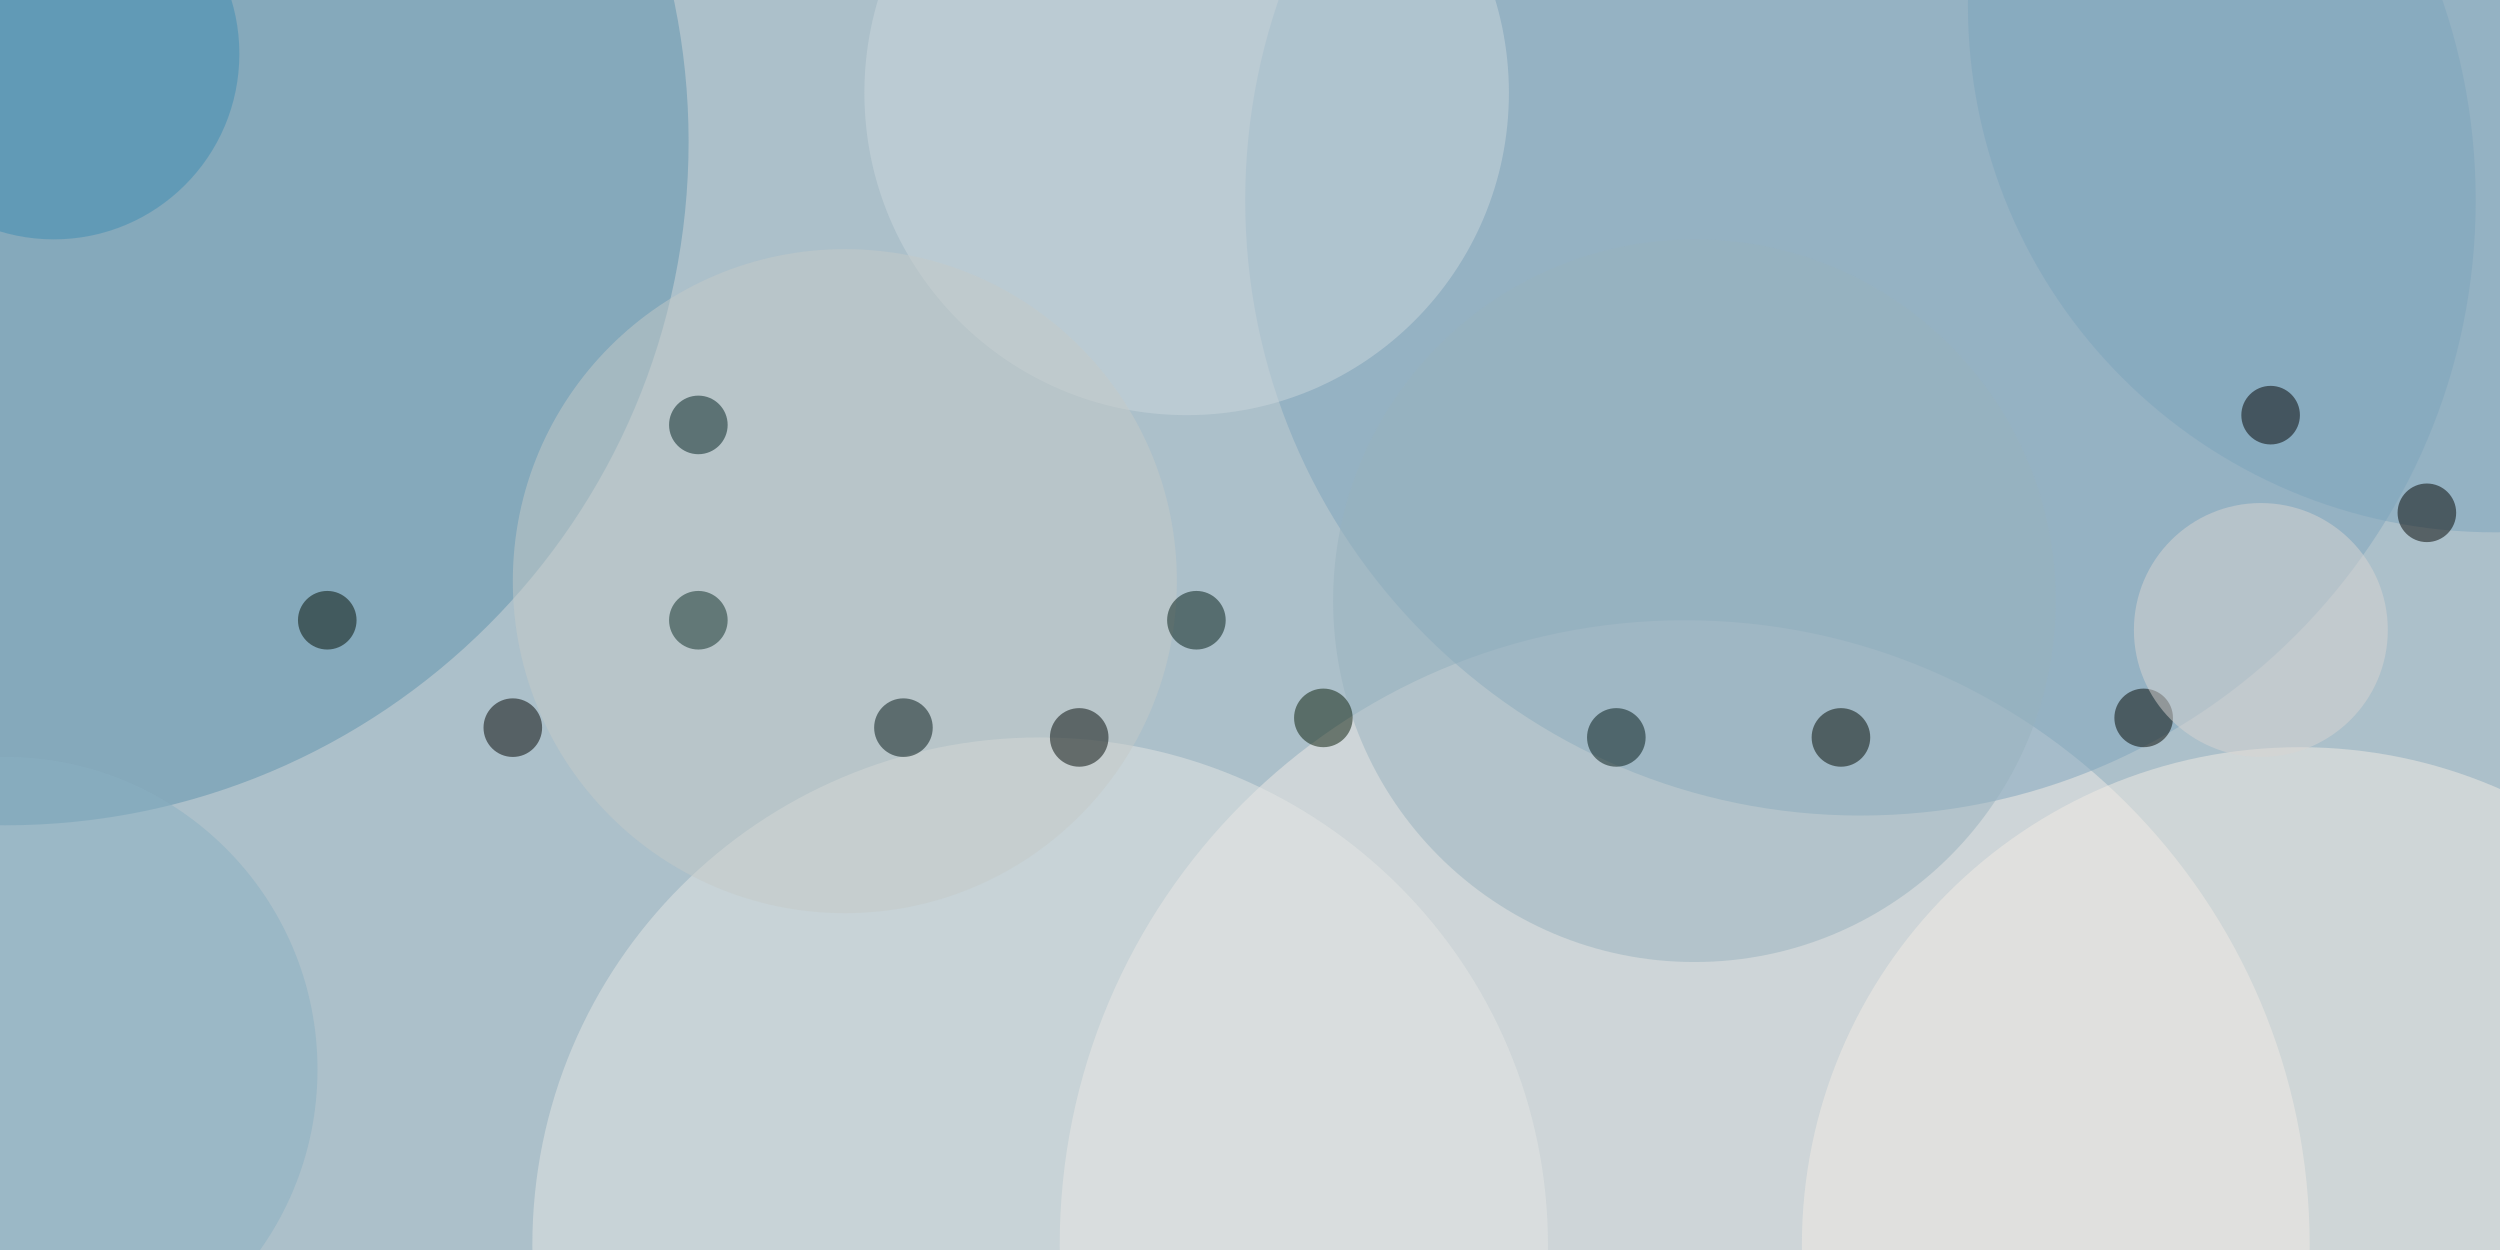
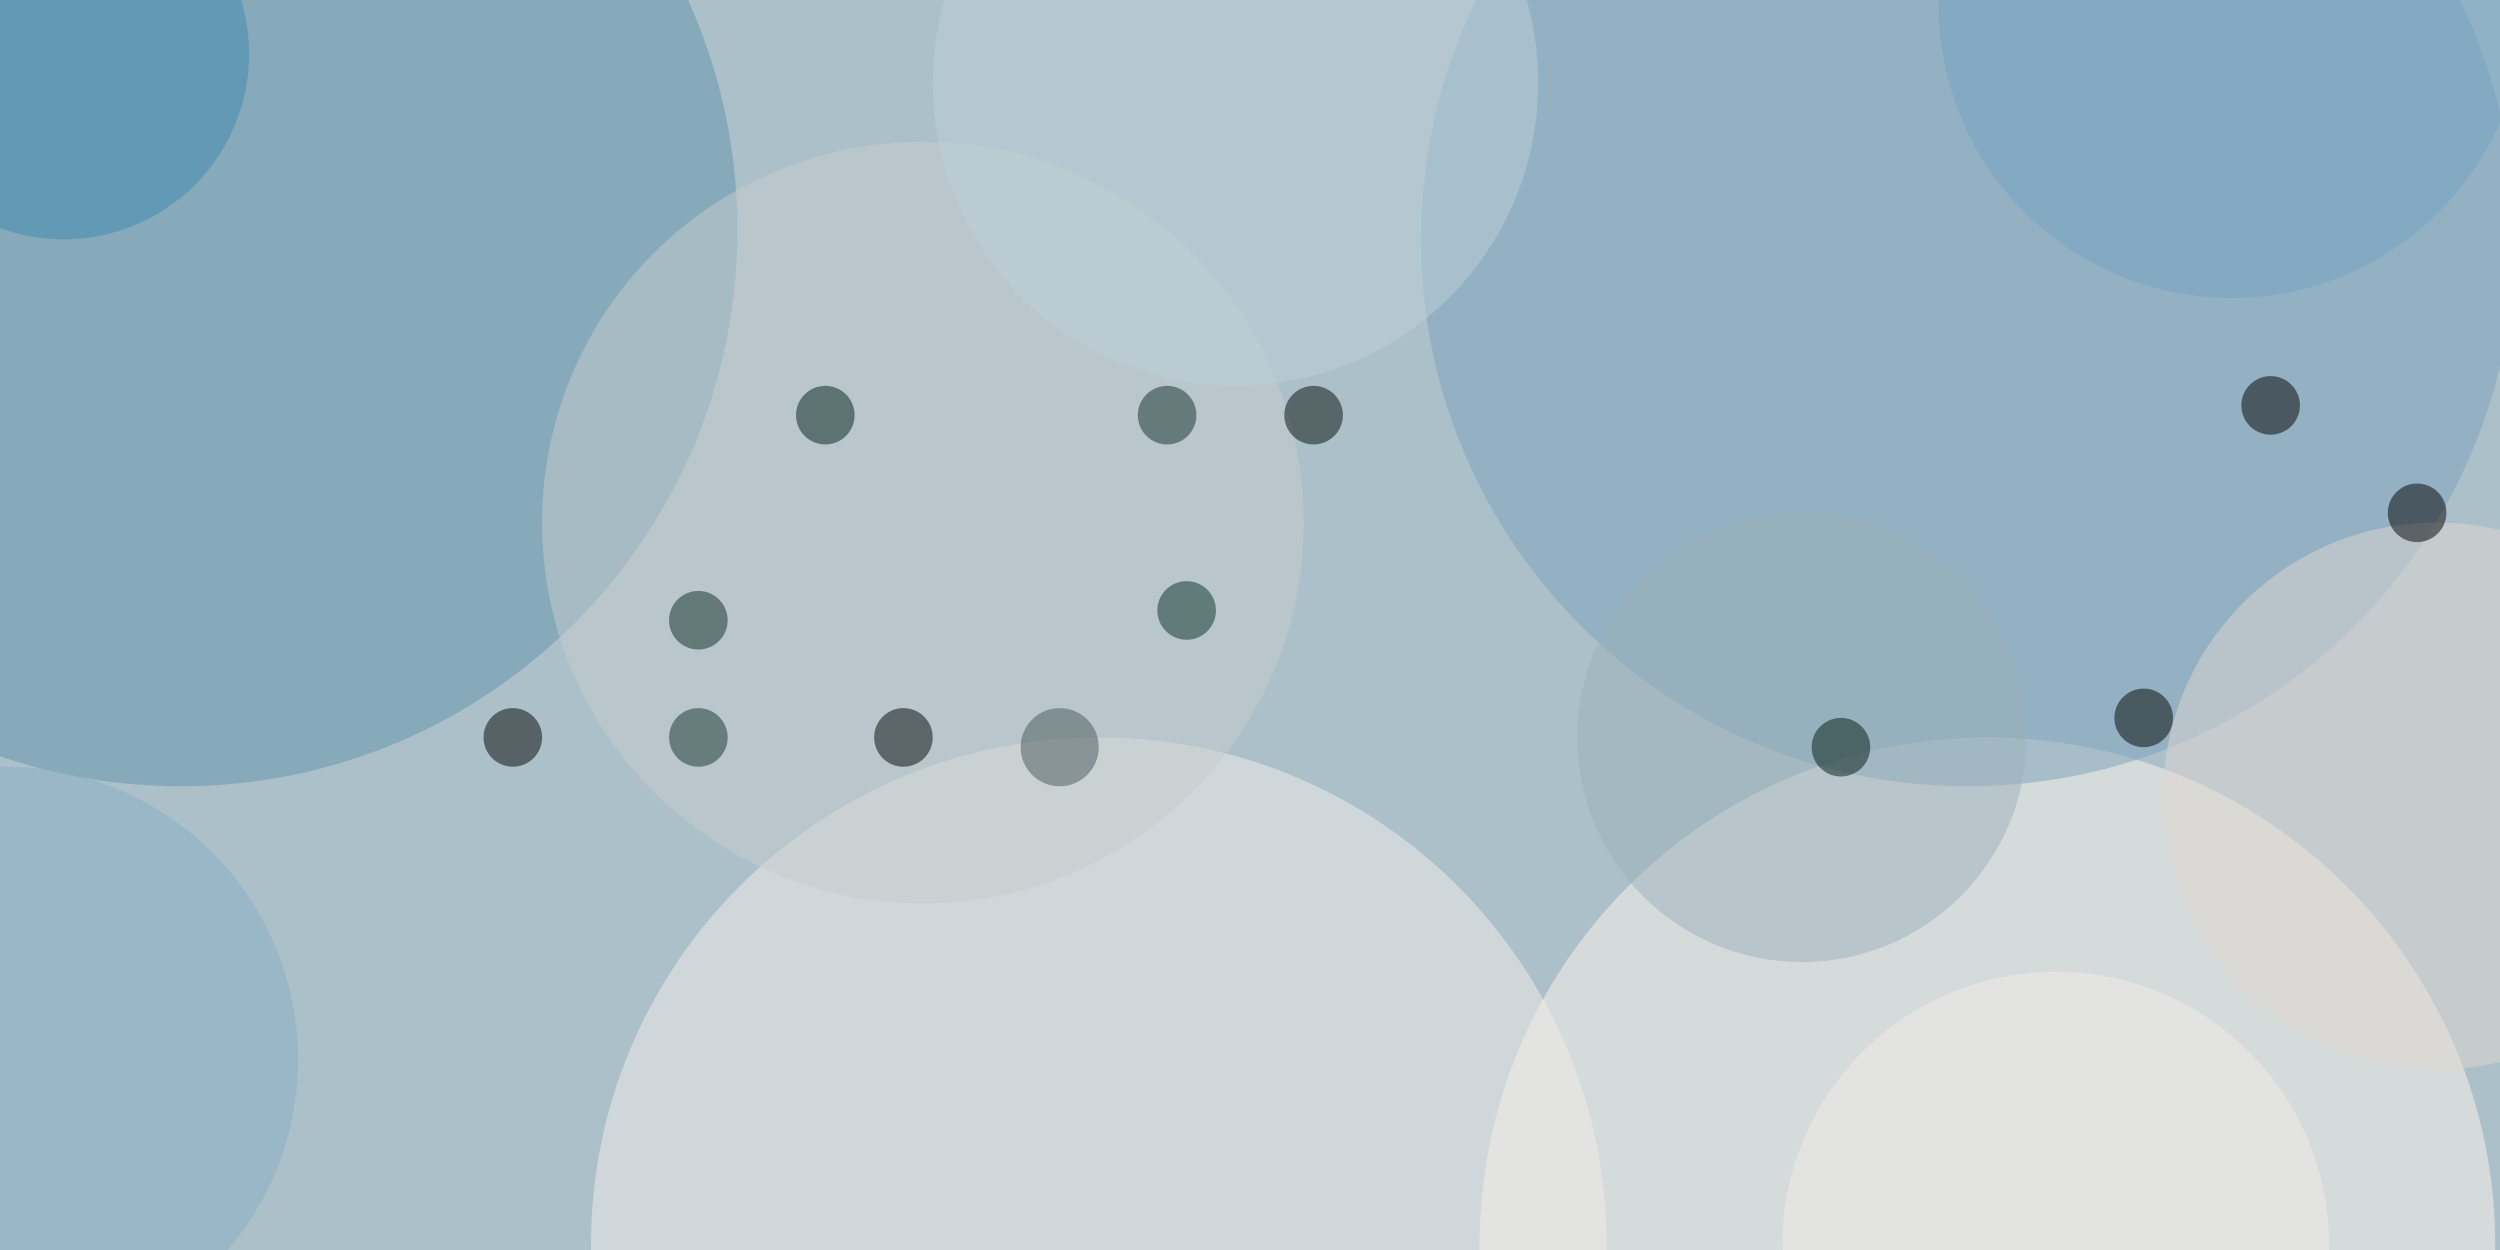
<svg xmlns="http://www.w3.org/2000/svg" viewBox="0 0 400 200">
  <path fill="#acc0ca" d="M0 0h400v200H0z" />
  <g transform="translate(.8 .8) scale(1.5625)" fill-opacity=".5">
-     <ellipse fill="#f0ebe7" cx="172" cy="127" rx="64" ry="64" />
-     <ellipse fill="#5f92ac" cy="14" rx="70" ry="70" />
-     <ellipse fill="#7ea5bd" cx="190" cy="20" rx="63" ry="63" />
-     <ellipse fill="#e5e6e5" cx="106" cy="127" rx="52" ry="52" />
-     <ellipse fill="#f3ece5" cx="235" cy="127" rx="51" ry="51" />
-     <ellipse fill="#cbd6dc" cx="121" cy="9" rx="33" ry="33" />
-     <ellipse fill="#99b2be" cx="173" cy="61" rx="37" ry="37" />
-     <ellipse fill="#c5cac9" cx="86" cy="59" rx="34" ry="34" />
-     <ellipse fill="#3f8cb2" cx="5" cy="5" rx="19" ry="19" />
-     <ellipse fill="#7da4bc" cx="255" rx="54" ry="54" />
-     <ellipse fill="#001515" cx="92" cy="74" rx="3" ry="3" />
-     <ellipse fill="#000400" cx="219" cy="73" rx="3" ry="3" />
-     <ellipse fill="#000300" cx="52" cy="74" rx="3" ry="3" />
-     <ellipse fill="#000807" cx="110" cy="75" rx="3" ry="3" />
-     <ellipse fill="#8ab0c3" cy="109" rx="32" ry="32" />
-     <ellipse fill="#002120" cx="71" cy="43" rx="3" ry="3" />
-     <ellipse fill="#d9d4d2" cx="231" cy="64" rx="13" ry="13" />
-     <ellipse fill="#000900" cx="188" cy="75" rx="3" ry="3" />
-     <ellipse cx="232" cy="42" rx="3" ry="3" />
-     <ellipse fill="#000d02" cx="33" cy="63" rx="3" ry="3" />
-     <ellipse fill="#000200" cx="248" cy="52" rx="3" ry="3" />
-     <ellipse fill="#0d2d27" cx="71" cy="63" rx="3" ry="3" />
-     <ellipse fill="#001b14" cx="122" cy="63" rx="3" ry="3" />
-     <ellipse fill="#001614" cx="165" cy="75" rx="3" ry="3" />
-     <ellipse fill="#061a06" cx="135" cy="73" rx="3" ry="3" />
+     <ellipse fill="#fef5ec" cx="203" cy="127" rx="52" ry="52" />
+     <ellipse fill="#6394ac" cx="18" cy="23" rx="57" ry="57" />
+     <ellipse fill="#f3efeb" cx="112" cy="127" rx="52" ry="52" />
+     <ellipse fill="#7ba3bb" cx="201" cy="24" rx="56" ry="56" />
+     <ellipse fill="#c7cccd" cx="94" cy="53" rx="39" ry="39" />
+     <ellipse fill="#e1d9d3" cx="249" cy="81" rx="28" ry="28" />
+     <ellipse fill="#3f8bb2" cx="6" cy="5" rx="19" ry="19" />
+     <ellipse fill="#000d08" cx="134" cy="42" rx="3" ry="3" />
+     <ellipse cx="232" cy="41" rx="3" ry="3" />
+     <ellipse fill="#9db1ba" cx="184" cy="75" rx="23" ry="23" />
+     <ellipse fill="#000402" cx="52" cy="75" rx="3" ry="3" />
+     <ellipse fill="#000500" cx="219" cy="73" rx="3" ry="3" />
+     <ellipse fill="#86aec2" cy="108" rx="30" ry="30" />
+     <ellipse fill="#00201b" cx="84" cy="42" rx="3" ry="3" />
+     <ellipse fill="#000505" cx="92" cy="75" rx="3" ry="3" />
+     <ellipse fill="#0c2c25" cx="71" cy="63" rx="3" ry="3" />
+     <ellipse fill="#17342e" cx="71" cy="75" rx="3" ry="3" />
+     <ellipse fill="#46595b" cx="108" cy="76" rx="4" ry="4" />
+     <ellipse cx="247" cy="52" rx="3" ry="3" />
+     <ellipse fill="#0a2f2b" cx="121" cy="62" rx="3" ry="3" />
+     <ellipse fill="#bfd1da" cx="126" cy="8" rx="31" ry="31" />
+     <ellipse fill="#152f2c" cx="119" cy="42" rx="3" ry="3" />
+     <ellipse fill="#75a4c2" cx="228" rx="30" ry="30" />
+     <ellipse fill="#011b10" cx="188" cy="76" rx="3" ry="3" />
+     <ellipse fill="#f3ece9" cx="210" cy="127" rx="28" ry="28" />
  </g>
</svg>
